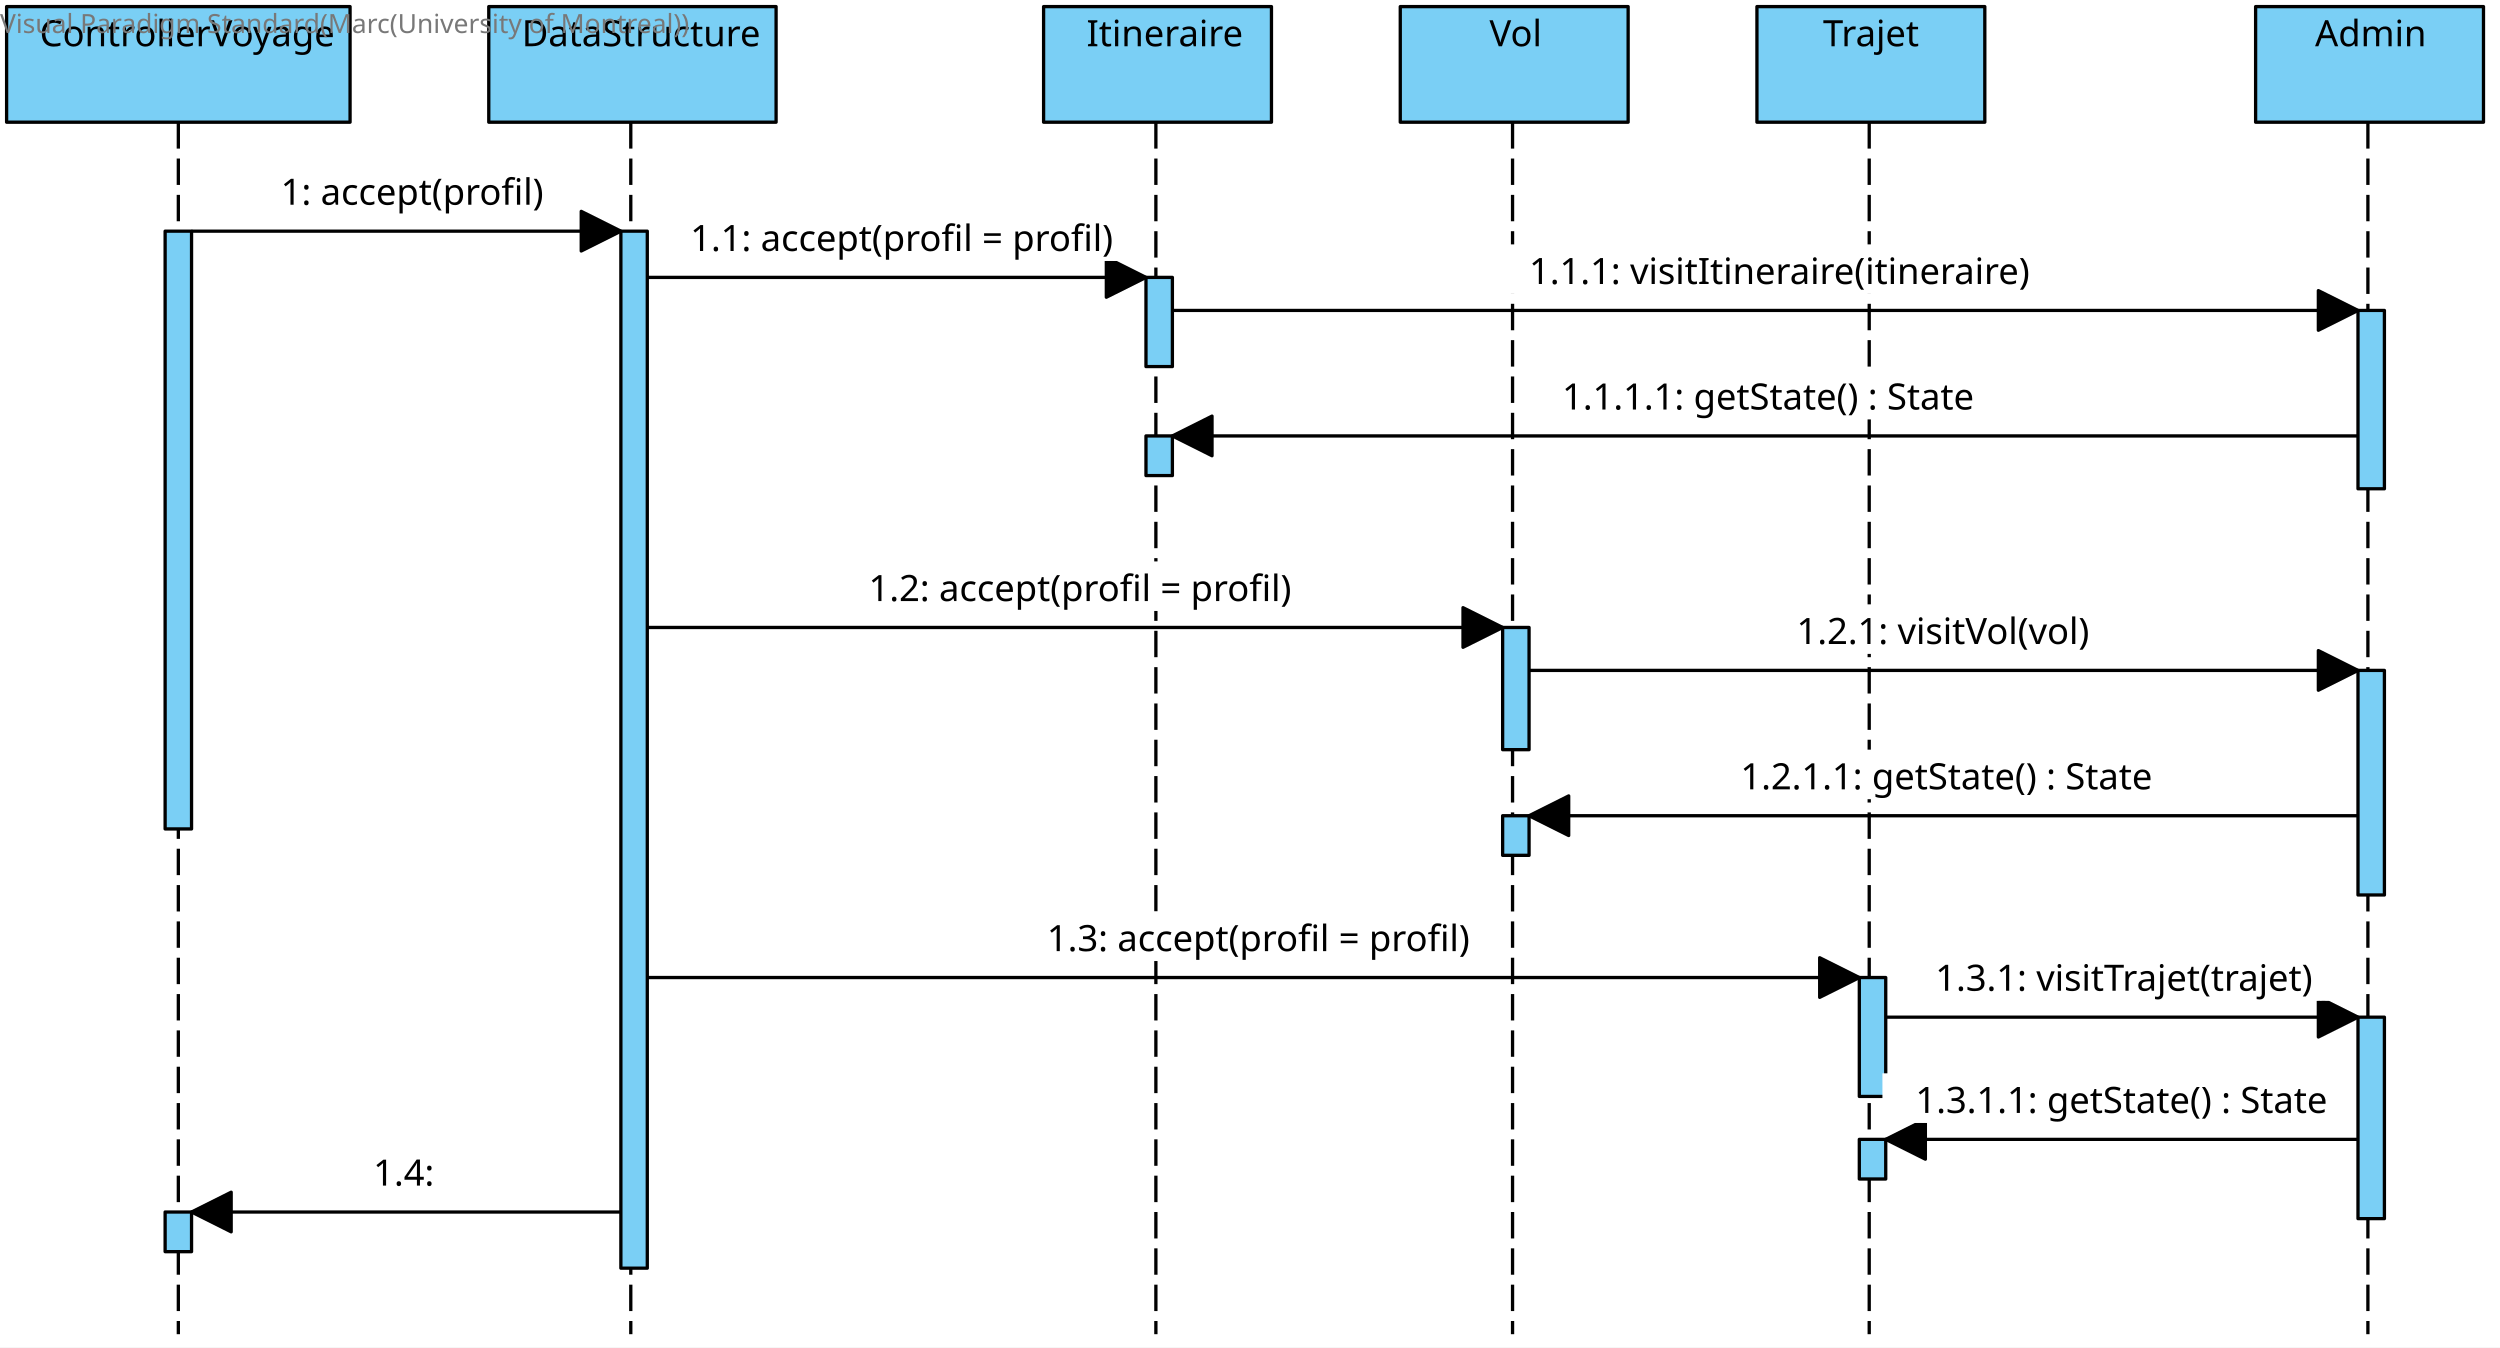
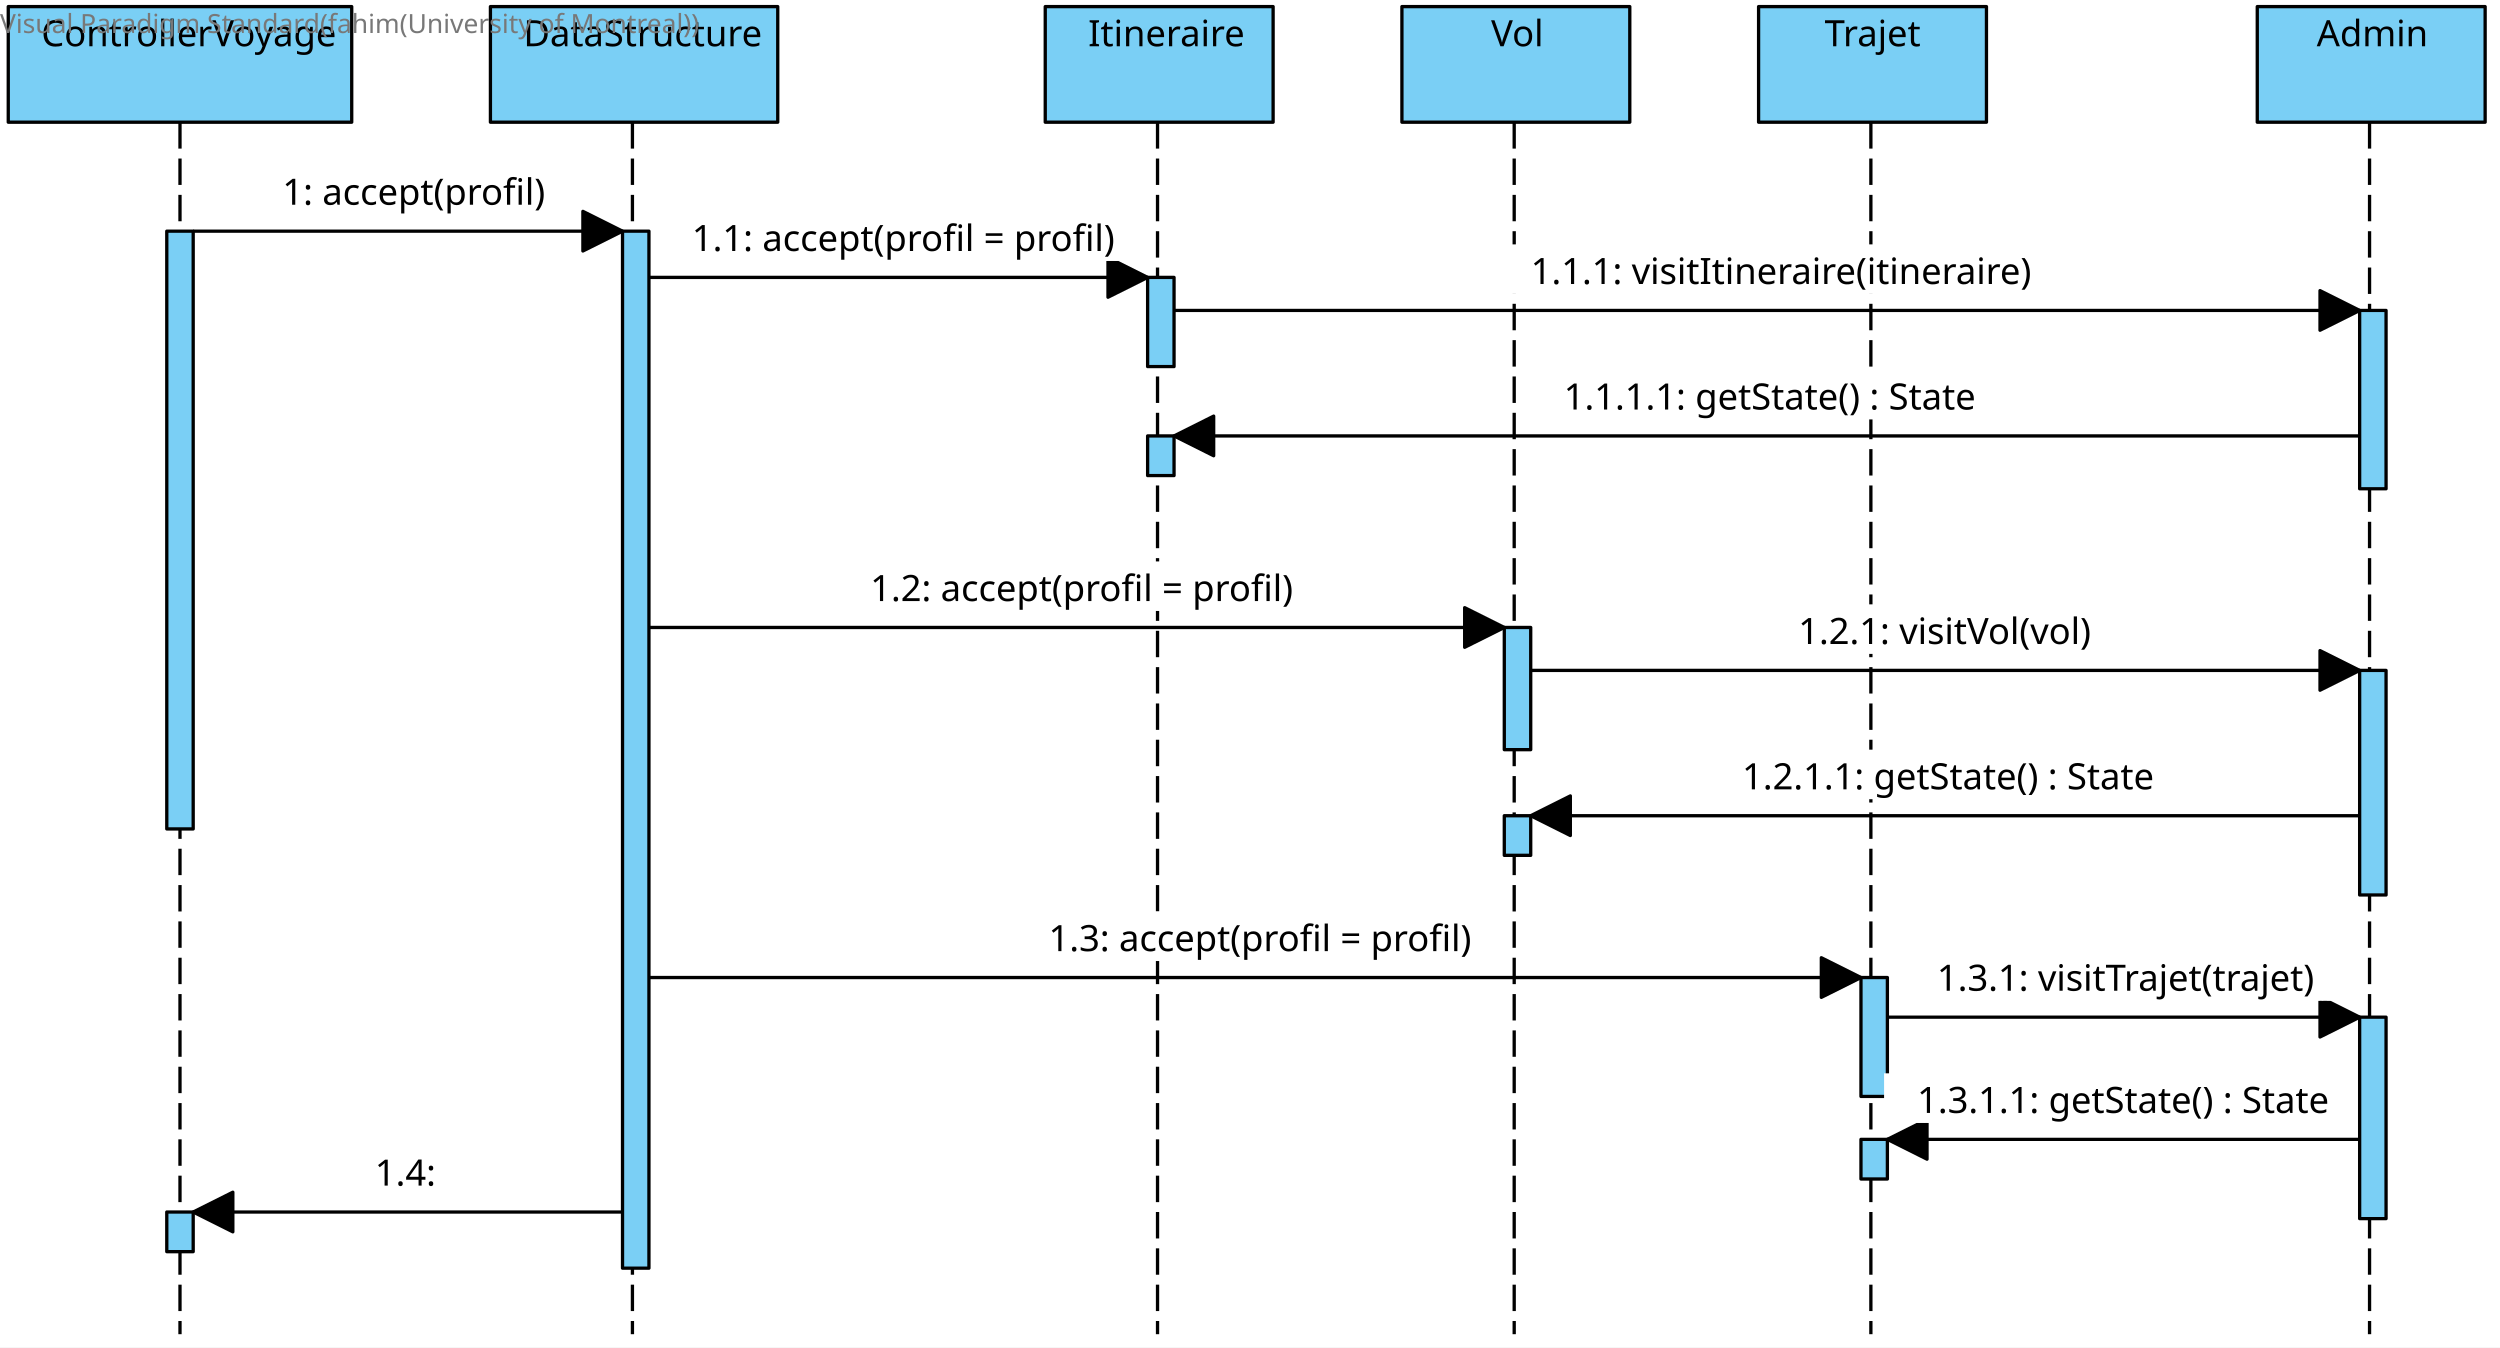
<svg xmlns="http://www.w3.org/2000/svg" fill-opacity="0" color-rendering="auto" color-interpolation="auto" text-rendering="auto" stroke="rgb(0,0,0)" stroke-linecap="square" width="757" stroke-miterlimit="10" shape-rendering="auto" stroke-opacity="0" fill="rgb(0,0,0)" stroke-dasharray="none" font-weight="normal" stroke-width="1" height="408" font-family="'Dialog'" font-style="normal" stroke-linejoin="miter" font-size="12px" stroke-dashoffset="0" image-rendering="auto">
  <defs id="genericDefs" />
  <g>
    <defs id="defs1">
      <clipPath clipPathUnits="userSpaceOnUse" id="clipPath1">
        <path d="M-7 -7 L116 -7 L116 413 L-7 413 L-7 -7 Z" />
      </clipPath>
      <clipPath clipPathUnits="userSpaceOnUse" id="clipPath2">
        <path d="M-7 -7 L99 -7 L99 413 L-7 413 L-7 -7 Z" />
      </clipPath>
      <clipPath clipPathUnits="userSpaceOnUse" id="clipPath3">
        <path d="M-7 -7 L81 -7 L81 413 L-7 413 L-7 -7 Z" />
      </clipPath>
      <clipPath clipPathUnits="userSpaceOnUse" id="clipPath4">
        <path d="M-7 -7 L19 -7 L19 192 L-7 192 L-7 -7 Z" />
      </clipPath>
      <clipPath clipPathUnits="userSpaceOnUse" id="clipPath5">
        <path d="M-7 -7 L19 -7 L19 325 L-7 325 L-7 -7 Z" />
      </clipPath>
      <clipPath clipPathUnits="userSpaceOnUse" id="clipPath6">
        <path d="M-7 -7 L19 -7 L19 38 L-7 38 L-7 -7 Z" />
      </clipPath>
      <clipPath clipPathUnits="userSpaceOnUse" id="clipPath7">
        <path d="M-7 -7 L19 -7 L19 65 L-7 65 L-7 -7 Z" />
      </clipPath>
      <clipPath clipPathUnits="userSpaceOnUse" id="clipPath8">
        <path d="M-7 -7 L19 -7 L19 48 L-7 48 L-7 -7 Z" />
      </clipPath>
      <clipPath clipPathUnits="userSpaceOnUse" id="clipPath9">
        <path d="M-7 -7 L19 -7 L19 23 L-7 23 L-7 -7 Z" />
      </clipPath>
      <clipPath clipPathUnits="userSpaceOnUse" id="clipPath10">
        <path d="M-7 -7 L19 -7 L19 79 L-7 79 L-7 -7 Z" />
      </clipPath>
      <clipPath clipPathUnits="userSpaceOnUse" id="clipPath11">
        <path d="M-7 -7 L19 -7 L19 47 L-7 47 L-7 -7 Z" />
      </clipPath>
      <clipPath clipPathUnits="userSpaceOnUse" id="clipPath12">
        <path d="M-7 -7 L19 -7 L19 72 L-7 72 L-7 -7 Z" />
      </clipPath>
      <clipPath clipPathUnits="userSpaceOnUse" id="clipPath13">
        <path d="M-105 -15 L210 -15 L210 30 L-105 30 L-105 -15 Z" />
      </clipPath>
      <clipPath clipPathUnits="userSpaceOnUse" id="clipPath14">
        <path d="M-88 -15 L176 -15 L176 30 L-88 30 L-88 -15 Z" />
      </clipPath>
      <clipPath clipPathUnits="userSpaceOnUse" id="clipPath15">
        <path d="M-70 -15 L140 -15 L140 30 L-70 30 L-70 -15 Z" />
      </clipPath>
      <clipPath clipPathUnits="userSpaceOnUse" id="clipPath16">
        <path d="M0 0 L234 0 L234 104 L0 104 L0 0 Z" />
      </clipPath>
      <clipPath clipPathUnits="userSpaceOnUse" id="clipPath17">
        <path d="M163 30 L163 45 L67 45 L67 30 ZM0 0 L0 104 L234 104 L234 59 L192 59 L192 44 L234 44 L234 0 Z" />
      </clipPath>
      <clipPath clipPathUnits="userSpaceOnUse" id="clipPath18">
        <path d="M0 0 L255 0 L255 104 L0 104 L0 0 Z" />
      </clipPath>
      <clipPath clipPathUnits="userSpaceOnUse" id="clipPath19">
        <path d="M196 30 L196 45 L54 45 L54 30 ZM0 0 L0 16 L25 16 L25 31 L0 31 L0 104 L255 104 L255 0 Z" />
      </clipPath>
      <clipPath clipPathUnits="userSpaceOnUse" id="clipPath20">
        <path d="M0 0 L463 0 L463 104 L0 104 L0 0 Z" />
      </clipPath>
      <clipPath clipPathUnits="userSpaceOnUse" id="clipPath21">
        <path d="M310 30 L310 45 L148 45 L148 30 ZM301 68 L301 83 L158 83 L158 68 ZM0 0 L0 20 L37 20 L37 35 L0 35 L0 104 L463 104 L463 0 Z" />
      </clipPath>
      <clipPath clipPathUnits="userSpaceOnUse" id="clipPath22">
        <path d="M301 30 L301 45 L158 45 L158 30 ZM0 0 L0 88 L91 88 L91 103 L0 103 L0 104 L229 104 L229 101 L336 101 L336 104 L463 104 L463 0 L310 0 L310 7 L148 7 L148 0 Z" />
      </clipPath>
      <clipPath clipPathUnits="userSpaceOnUse" id="clipPath23">
        <path d="M0 0 L363 0 L363 104 L0 104 L0 0 Z" />
      </clipPath>
      <clipPath clipPathUnits="userSpaceOnUse" id="clipPath24">
        <path d="M250 30 L250 45 L108 45 L108 30 ZM0 0 L0 104 L363 104 L363 0 Z" />
      </clipPath>
      <clipPath clipPathUnits="userSpaceOnUse" id="clipPath25">
        <path d="M0 0 L355 0 L355 104 L0 104 L0 0 Z" />
      </clipPath>
      <clipPath clipPathUnits="userSpaceOnUse" id="clipPath26">
        <path d="M228 30 L228 45 L121 45 L121 30 ZM247 74 L247 89 L104 89 L104 74 ZM0 0 L0 104 L355 104 L355 0 Z" />
      </clipPath>
      <clipPath clipPathUnits="userSpaceOnUse" id="clipPath27">
        <path d="M247 30 L247 45 L104 45 L104 30 ZM0 0 L0 79 L37 79 L37 94 L0 94 L0 104 L164 104 L164 91 L294 91 L294 104 L355 104 L355 0 L228 0 L228 1 L121 1 L121 0 Z" />
      </clipPath>
      <clipPath clipPathUnits="userSpaceOnUse" id="clipPath28">
        <path d="M0 0 L471 0 L471 104 L0 104 L0 0 Z" />
      </clipPath>
      <clipPath clipPathUnits="userSpaceOnUse" id="clipPath29">
        <path d="M304 30 L304 45 L162 45 L162 30 ZM0 0 L0 104 L471 104 L471 94 L424 94 L424 79 L471 79 L471 57 L431 57 L431 42 L471 42 L471 0 Z" />
      </clipPath>
      <clipPath clipPathUnits="userSpaceOnUse" id="clipPath30">
        <path d="M0 0 L247 0 L247 104 L0 104 L0 0 Z" />
      </clipPath>
      <clipPath clipPathUnits="userSpaceOnUse" id="clipPath31">
        <path d="M186 30 L186 45 L56 45 L56 30 ZM192 67 L192 82 L49 82 L49 67 ZM0 0 L0 104 L247 104 L247 0 Z" />
      </clipPath>
      <clipPath clipPathUnits="userSpaceOnUse" id="clipPath32">
        <path d="M192 30 L192 45 L49 45 L49 30 ZM0 0 L0 104 L247 104 L247 0 L186 0 L186 8 L56 8 L56 0 Z" />
      </clipPath>
      <clipPath clipPathUnits="userSpaceOnUse" id="clipPath33">
        <path d="M136 30 L136 45 L94 45 L94 30 ZM0 0 L0 104 L234 104 L234 0 Z" />
      </clipPath>
      <clipPath clipPathUnits="userSpaceOnUse" id="clipPath34">
        <path d="M-42 -15 L84 -15 L84 30 L-42 30 L-42 -15 Z" />
      </clipPath>
      <clipPath clipPathUnits="userSpaceOnUse" id="clipPath35">
        <path d="M-143 -15 L286 -15 L286 30 L-143 30 L-143 -15 Z" />
      </clipPath>
      <clipPath clipPathUnits="userSpaceOnUse" id="clipPath36">
        <path d="M-130 -15 L260 -15 L260 30 L-130 30 L-130 -15 Z" />
      </clipPath>
      <clipPath clipPathUnits="userSpaceOnUse" id="clipPath37">
        <path d="M-142 -15 L284 -15 L284 30 L-142 30 L-142 -15 Z" />
      </clipPath>
      <clipPath clipPathUnits="userSpaceOnUse" id="clipPath38">
        <path d="M-107 -15 L214 -15 L214 30 L-107 30 L-107 -15 Z" />
      </clipPath>
      <clipPath clipPathUnits="userSpaceOnUse" id="clipPath39">
        <path d="M-162 -15 L324 -15 L324 30 L-162 30 L-162 -15 Z" />
      </clipPath>
      <clipPath clipPathUnits="userSpaceOnUse" id="clipPath40">
        <path d="M-96 -15 L192 -15 L192 30 L-96 30 L-96 -15 Z" />
      </clipPath>
    </defs>
    <g fill="white" text-rendering="geometricPrecision" fill-opacity="1" stroke-opacity="1" stroke="white">
      <rect x="0" width="757" height="408" y="0" stroke="none" />
    </g>
-     <g font-size="11px" transform="translate(2,2)" fill-opacity="1" fill="rgb(122,207,245)" text-rendering="geometricPrecision" image-rendering="optimizeQuality" font-family="sans-serif" stroke="rgb(122,207,245)" stroke-opacity="1">
+     <g font-size="11px" transform="translate(2.5,2)" fill-opacity="1" fill="rgb(122,207,245)" text-rendering="geometricPrecision" image-rendering="optimizeQuality" font-family="sans-serif" stroke="rgb(122,207,245)" stroke-opacity="1">
      <rect x="0" width="104" height="35" y="0" clip-path="url(#clipPath1)" stroke="none" />
    </g>
-     <g stroke-linecap="butt" font-size="11px" transform="translate(2,2)" fill-opacity="1" fill="black" text-rendering="geometricPrecision" image-rendering="optimizeQuality" font-family="sans-serif" stroke-linejoin="round" stroke="black" stroke-opacity="1" stroke-miterlimit="0">
+     <g stroke-linecap="butt" font-size="11px" transform="translate(2.5,2)" fill-opacity="1" fill="black" text-rendering="geometricPrecision" image-rendering="optimizeQuality" font-family="sans-serif" stroke-linejoin="round" stroke="black" stroke-opacity="1" stroke-miterlimit="0">
      <rect fill="none" x="0" width="104" height="35" y="0" clip-path="url(#clipPath1)" />
      <line clip-path="url(#clipPath1)" fill="none" x1="52" x2="52" y1="35" y2="402" stroke-linejoin="bevel" stroke-dasharray="8,3" />
    </g>
-     <g font-size="11px" transform="translate(148,2)" fill-opacity="1" fill="rgb(122,207,245)" text-rendering="geometricPrecision" image-rendering="optimizeQuality" font-family="sans-serif" stroke="rgb(122,207,245)" stroke-opacity="1">
+     <g font-size="11px" transform="translate(148.5,2)" fill-opacity="1" fill="rgb(122,207,245)" text-rendering="geometricPrecision" image-rendering="optimizeQuality" font-family="sans-serif" stroke="rgb(122,207,245)" stroke-opacity="1">
      <rect x="0" width="87" height="35" y="0" clip-path="url(#clipPath2)" stroke="none" />
    </g>
-     <g stroke-linecap="butt" font-size="11px" transform="translate(148,2)" fill-opacity="1" fill="black" text-rendering="geometricPrecision" image-rendering="optimizeQuality" font-family="sans-serif" stroke-linejoin="round" stroke="black" stroke-opacity="1" stroke-miterlimit="0">
+     <g stroke-linecap="butt" font-size="11px" transform="translate(148.5,2)" fill-opacity="1" fill="black" text-rendering="geometricPrecision" image-rendering="optimizeQuality" font-family="sans-serif" stroke-linejoin="round" stroke="black" stroke-opacity="1" stroke-miterlimit="0">
      <rect fill="none" x="0" width="87" height="35" y="0" clip-path="url(#clipPath2)" />
      <line clip-path="url(#clipPath2)" fill="none" x1="43" x2="43" y1="35" y2="402" stroke-linejoin="bevel" stroke-dasharray="8,3" />
    </g>
-     <g font-size="11px" transform="translate(424,2)" fill-opacity="1" fill="rgb(122,207,245)" text-rendering="geometricPrecision" image-rendering="optimizeQuality" font-family="sans-serif" stroke="rgb(122,207,245)" stroke-opacity="1">
+     <g font-size="11px" transform="translate(424.5,2)" fill-opacity="1" fill="rgb(122,207,245)" text-rendering="geometricPrecision" image-rendering="optimizeQuality" font-family="sans-serif" stroke="rgb(122,207,245)" stroke-opacity="1">
      <rect x="0" width="69" height="35" y="0" clip-path="url(#clipPath3)" stroke="none" />
    </g>
-     <g stroke-linecap="butt" font-size="11px" transform="translate(424,2)" fill-opacity="1" fill="black" text-rendering="geometricPrecision" image-rendering="optimizeQuality" font-family="sans-serif" stroke-linejoin="round" stroke="black" stroke-opacity="1" stroke-miterlimit="0">
+     <g stroke-linecap="butt" font-size="11px" transform="translate(424.5,2)" fill-opacity="1" fill="black" text-rendering="geometricPrecision" image-rendering="optimizeQuality" font-family="sans-serif" stroke-linejoin="round" stroke="black" stroke-opacity="1" stroke-miterlimit="0">
      <rect fill="none" x="0" width="69" height="35" y="0" clip-path="url(#clipPath3)" />
      <line clip-path="url(#clipPath3)" fill="none" x1="34" x2="34" y1="35" y2="402" stroke-linejoin="bevel" stroke-dasharray="8,3" />
    </g>
-     <g font-size="11px" transform="translate(316,2)" fill-opacity="1" fill="rgb(122,207,245)" text-rendering="geometricPrecision" image-rendering="optimizeQuality" font-family="sans-serif" stroke="rgb(122,207,245)" stroke-opacity="1">
+     <g font-size="11px" transform="translate(316.5,2)" fill-opacity="1" fill="rgb(122,207,245)" text-rendering="geometricPrecision" image-rendering="optimizeQuality" font-family="sans-serif" stroke="rgb(122,207,245)" stroke-opacity="1">
      <rect x="0" width="69" height="35" y="0" clip-path="url(#clipPath3)" stroke="none" />
    </g>
-     <g stroke-linecap="butt" font-size="11px" transform="translate(316,2)" fill-opacity="1" fill="black" text-rendering="geometricPrecision" image-rendering="optimizeQuality" font-family="sans-serif" stroke-linejoin="round" stroke="black" stroke-opacity="1" stroke-miterlimit="0">
+     <g stroke-linecap="butt" font-size="11px" transform="translate(316.5,2)" fill-opacity="1" fill="black" text-rendering="geometricPrecision" image-rendering="optimizeQuality" font-family="sans-serif" stroke-linejoin="round" stroke="black" stroke-opacity="1" stroke-miterlimit="0">
      <rect fill="none" x="0" width="69" height="35" y="0" clip-path="url(#clipPath3)" />
      <line clip-path="url(#clipPath3)" fill="none" x1="34" x2="34" y1="35" y2="402" stroke-linejoin="bevel" stroke-dasharray="8,3" />
    </g>
-     <g font-size="11px" transform="translate(532,2)" fill-opacity="1" fill="rgb(122,207,245)" text-rendering="geometricPrecision" image-rendering="optimizeQuality" font-family="sans-serif" stroke="rgb(122,207,245)" stroke-opacity="1">
+     <g font-size="11px" transform="translate(532.5,2)" fill-opacity="1" fill="rgb(122,207,245)" text-rendering="geometricPrecision" image-rendering="optimizeQuality" font-family="sans-serif" stroke="rgb(122,207,245)" stroke-opacity="1">
      <rect x="0" width="69" height="35" y="0" clip-path="url(#clipPath3)" stroke="none" />
    </g>
-     <g stroke-linecap="butt" font-size="11px" transform="translate(532,2)" fill-opacity="1" fill="black" text-rendering="geometricPrecision" image-rendering="optimizeQuality" font-family="sans-serif" stroke-linejoin="round" stroke="black" stroke-opacity="1" stroke-miterlimit="0">
+     <g stroke-linecap="butt" font-size="11px" transform="translate(532.5,2)" fill-opacity="1" fill="black" text-rendering="geometricPrecision" image-rendering="optimizeQuality" font-family="sans-serif" stroke-linejoin="round" stroke="black" stroke-opacity="1" stroke-miterlimit="0">
      <rect fill="none" x="0" width="69" height="35" y="0" clip-path="url(#clipPath3)" />
      <line clip-path="url(#clipPath3)" fill="none" x1="34" x2="34" y1="35" y2="402" stroke-linejoin="bevel" stroke-dasharray="8,3" />
    </g>
-     <g font-size="11px" transform="translate(683,2)" fill-opacity="1" fill="rgb(122,207,245)" text-rendering="geometricPrecision" image-rendering="optimizeQuality" font-family="sans-serif" stroke="rgb(122,207,245)" stroke-opacity="1">
+     <g font-size="11px" transform="translate(683.5,2)" fill-opacity="1" fill="rgb(122,207,245)" text-rendering="geometricPrecision" image-rendering="optimizeQuality" font-family="sans-serif" stroke="rgb(122,207,245)" stroke-opacity="1">
      <rect x="0" width="69" height="35" y="0" clip-path="url(#clipPath3)" stroke="none" />
    </g>
-     <g stroke-linecap="butt" font-size="11px" transform="translate(683,2)" fill-opacity="1" fill="black" text-rendering="geometricPrecision" image-rendering="optimizeQuality" font-family="sans-serif" stroke-linejoin="round" stroke="black" stroke-opacity="1" stroke-miterlimit="0">
+     <g stroke-linecap="butt" font-size="11px" transform="translate(683.5,2)" fill-opacity="1" fill="black" text-rendering="geometricPrecision" image-rendering="optimizeQuality" font-family="sans-serif" stroke-linejoin="round" stroke="black" stroke-opacity="1" stroke-miterlimit="0">
      <rect fill="none" x="0" width="69" height="35" y="0" clip-path="url(#clipPath3)" />
      <line clip-path="url(#clipPath3)" fill="none" x1="34" x2="34" y1="35" y2="402" stroke-linejoin="bevel" stroke-dasharray="8,3" />
    </g>
-     <g font-size="11px" transform="translate(50,70)" fill-opacity="1" fill="rgb(122,207,245)" text-rendering="geometricPrecision" image-rendering="optimizeQuality" font-family="sans-serif" stroke="rgb(122,207,245)" stroke-opacity="1">
+     <g font-size="11px" transform="translate(50.5,70)" fill-opacity="1" fill="rgb(122,207,245)" text-rendering="geometricPrecision" image-rendering="optimizeQuality" font-family="sans-serif" stroke="rgb(122,207,245)" stroke-opacity="1">
      <rect x="0" width="8" height="181" y="0" clip-path="url(#clipPath4)" stroke="none" />
    </g>
-     <g stroke-linecap="butt" font-size="11px" transform="translate(50,70)" fill-opacity="1" fill="black" text-rendering="geometricPrecision" image-rendering="optimizeQuality" font-family="sans-serif" stroke-linejoin="round" stroke="black" stroke-opacity="1" stroke-miterlimit="0">
+     <g stroke-linecap="butt" font-size="11px" transform="translate(50.5,70)" fill-opacity="1" fill="black" text-rendering="geometricPrecision" image-rendering="optimizeQuality" font-family="sans-serif" stroke-linejoin="round" stroke="black" stroke-opacity="1" stroke-miterlimit="0">
      <rect fill="none" x="0" width="8" height="181" y="0" clip-path="url(#clipPath4)" />
    </g>
-     <g font-size="11px" transform="translate(188,70)" fill-opacity="1" fill="rgb(122,207,245)" text-rendering="geometricPrecision" image-rendering="optimizeQuality" font-family="sans-serif" stroke="rgb(122,207,245)" stroke-opacity="1">
+     <g font-size="11px" transform="translate(188.5,70)" fill-opacity="1" fill="rgb(122,207,245)" text-rendering="geometricPrecision" image-rendering="optimizeQuality" font-family="sans-serif" stroke="rgb(122,207,245)" stroke-opacity="1">
      <rect x="0" width="8" height="314" y="0" clip-path="url(#clipPath5)" stroke="none" />
    </g>
-     <g stroke-linecap="butt" font-size="11px" transform="translate(188,70)" fill-opacity="1" fill="black" text-rendering="geometricPrecision" image-rendering="optimizeQuality" font-family="sans-serif" stroke-linejoin="round" stroke="black" stroke-opacity="1" stroke-miterlimit="0">
+     <g stroke-linecap="butt" font-size="11px" transform="translate(188.5,70)" fill-opacity="1" fill="black" text-rendering="geometricPrecision" image-rendering="optimizeQuality" font-family="sans-serif" stroke-linejoin="round" stroke="black" stroke-opacity="1" stroke-miterlimit="0">
      <rect fill="none" x="0" width="8" height="314" y="0" clip-path="url(#clipPath5)" />
    </g>
-     <g font-size="11px" transform="translate(347,84)" fill-opacity="1" fill="rgb(122,207,245)" text-rendering="geometricPrecision" image-rendering="optimizeQuality" font-family="sans-serif" stroke="rgb(122,207,245)" stroke-opacity="1">
+     <g font-size="11px" transform="translate(347.5,84)" fill-opacity="1" fill="rgb(122,207,245)" text-rendering="geometricPrecision" image-rendering="optimizeQuality" font-family="sans-serif" stroke="rgb(122,207,245)" stroke-opacity="1">
      <rect x="0" width="8" height="27" y="0" clip-path="url(#clipPath6)" stroke="none" />
    </g>
-     <g stroke-linecap="butt" font-size="11px" transform="translate(347,84)" fill-opacity="1" fill="black" text-rendering="geometricPrecision" image-rendering="optimizeQuality" font-family="sans-serif" stroke-linejoin="round" stroke="black" stroke-opacity="1" stroke-miterlimit="0">
+     <g stroke-linecap="butt" font-size="11px" transform="translate(347.5,84)" fill-opacity="1" fill="black" text-rendering="geometricPrecision" image-rendering="optimizeQuality" font-family="sans-serif" stroke-linejoin="round" stroke="black" stroke-opacity="1" stroke-miterlimit="0">
      <rect fill="none" x="0" width="8" height="27" y="0" clip-path="url(#clipPath6)" />
    </g>
-     <g font-size="11px" transform="translate(714,94)" fill-opacity="1" fill="rgb(122,207,245)" text-rendering="geometricPrecision" image-rendering="optimizeQuality" font-family="sans-serif" stroke="rgb(122,207,245)" stroke-opacity="1">
+     <g font-size="11px" transform="translate(714.5,94)" fill-opacity="1" fill="rgb(122,207,245)" text-rendering="geometricPrecision" image-rendering="optimizeQuality" font-family="sans-serif" stroke="rgb(122,207,245)" stroke-opacity="1">
      <rect x="0" width="8" height="54" y="0" clip-path="url(#clipPath7)" stroke="none" />
    </g>
-     <g stroke-linecap="butt" font-size="11px" transform="translate(714,94)" fill-opacity="1" fill="black" text-rendering="geometricPrecision" image-rendering="optimizeQuality" font-family="sans-serif" stroke-linejoin="round" stroke="black" stroke-opacity="1" stroke-miterlimit="0">
+     <g stroke-linecap="butt" font-size="11px" transform="translate(714.5,94)" fill-opacity="1" fill="black" text-rendering="geometricPrecision" image-rendering="optimizeQuality" font-family="sans-serif" stroke-linejoin="round" stroke="black" stroke-opacity="1" stroke-miterlimit="0">
      <rect fill="none" x="0" width="8" height="54" y="0" clip-path="url(#clipPath7)" />
    </g>
-     <g font-size="11px" transform="translate(455,190)" fill-opacity="1" fill="rgb(122,207,245)" text-rendering="geometricPrecision" image-rendering="optimizeQuality" font-family="sans-serif" stroke="rgb(122,207,245)" stroke-opacity="1">
+     <g font-size="11px" transform="translate(455.5,190)" fill-opacity="1" fill="rgb(122,207,245)" text-rendering="geometricPrecision" image-rendering="optimizeQuality" font-family="sans-serif" stroke="rgb(122,207,245)" stroke-opacity="1">
      <rect x="0" width="8" height="37" y="0" clip-path="url(#clipPath8)" stroke="none" />
    </g>
-     <g stroke-linecap="butt" font-size="11px" transform="translate(455,190)" fill-opacity="1" fill="black" text-rendering="geometricPrecision" image-rendering="optimizeQuality" font-family="sans-serif" stroke-linejoin="round" stroke="black" stroke-opacity="1" stroke-miterlimit="0">
+     <g stroke-linecap="butt" font-size="11px" transform="translate(455.5,190)" fill-opacity="1" fill="black" text-rendering="geometricPrecision" image-rendering="optimizeQuality" font-family="sans-serif" stroke-linejoin="round" stroke="black" stroke-opacity="1" stroke-miterlimit="0">
      <rect fill="none" x="0" width="8" height="37" y="0" clip-path="url(#clipPath8)" />
    </g>
-     <g font-size="11px" transform="translate(347,132)" fill-opacity="1" fill="rgb(122,207,245)" text-rendering="geometricPrecision" image-rendering="optimizeQuality" font-family="sans-serif" stroke="rgb(122,207,245)" stroke-opacity="1">
+     <g font-size="11px" transform="translate(347.5,132)" fill-opacity="1" fill="rgb(122,207,245)" text-rendering="geometricPrecision" image-rendering="optimizeQuality" font-family="sans-serif" stroke="rgb(122,207,245)" stroke-opacity="1">
      <rect x="0" width="8" height="12" y="0" clip-path="url(#clipPath9)" stroke="none" />
    </g>
-     <g stroke-linecap="butt" font-size="11px" transform="translate(347,132)" fill-opacity="1" fill="black" text-rendering="geometricPrecision" image-rendering="optimizeQuality" font-family="sans-serif" stroke-linejoin="round" stroke="black" stroke-opacity="1" stroke-miterlimit="0">
+     <g stroke-linecap="butt" font-size="11px" transform="translate(347.5,132)" fill-opacity="1" fill="black" text-rendering="geometricPrecision" image-rendering="optimizeQuality" font-family="sans-serif" stroke-linejoin="round" stroke="black" stroke-opacity="1" stroke-miterlimit="0">
      <rect fill="none" x="0" width="8" height="12" y="0" clip-path="url(#clipPath9)" />
    </g>
-     <g font-size="11px" transform="translate(714,203)" fill-opacity="1" fill="rgb(122,207,245)" text-rendering="geometricPrecision" image-rendering="optimizeQuality" font-family="sans-serif" stroke="rgb(122,207,245)" stroke-opacity="1">
+     <g font-size="11px" transform="translate(714.5,203)" fill-opacity="1" fill="rgb(122,207,245)" text-rendering="geometricPrecision" image-rendering="optimizeQuality" font-family="sans-serif" stroke="rgb(122,207,245)" stroke-opacity="1">
      <rect x="0" width="8" height="68" y="0" clip-path="url(#clipPath10)" stroke="none" />
    </g>
-     <g stroke-linecap="butt" font-size="11px" transform="translate(714,203)" fill-opacity="1" fill="black" text-rendering="geometricPrecision" image-rendering="optimizeQuality" font-family="sans-serif" stroke-linejoin="round" stroke="black" stroke-opacity="1" stroke-miterlimit="0">
+     <g stroke-linecap="butt" font-size="11px" transform="translate(714.5,203)" fill-opacity="1" fill="black" text-rendering="geometricPrecision" image-rendering="optimizeQuality" font-family="sans-serif" stroke-linejoin="round" stroke="black" stroke-opacity="1" stroke-miterlimit="0">
      <rect fill="none" x="0" width="8" height="68" y="0" clip-path="url(#clipPath10)" />
    </g>
-     <g font-size="11px" transform="translate(455,247)" fill-opacity="1" fill="rgb(122,207,245)" text-rendering="geometricPrecision" image-rendering="optimizeQuality" font-family="sans-serif" stroke="rgb(122,207,245)" stroke-opacity="1">
+     <g font-size="11px" transform="translate(455.5,247)" fill-opacity="1" fill="rgb(122,207,245)" text-rendering="geometricPrecision" image-rendering="optimizeQuality" font-family="sans-serif" stroke="rgb(122,207,245)" stroke-opacity="1">
      <rect x="0" width="8" height="12" y="0" clip-path="url(#clipPath9)" stroke="none" />
    </g>
-     <g stroke-linecap="butt" font-size="11px" transform="translate(455,247)" fill-opacity="1" fill="black" text-rendering="geometricPrecision" image-rendering="optimizeQuality" font-family="sans-serif" stroke-linejoin="round" stroke="black" stroke-opacity="1" stroke-miterlimit="0">
+     <g stroke-linecap="butt" font-size="11px" transform="translate(455.5,247)" fill-opacity="1" fill="black" text-rendering="geometricPrecision" image-rendering="optimizeQuality" font-family="sans-serif" stroke-linejoin="round" stroke="black" stroke-opacity="1" stroke-miterlimit="0">
      <rect fill="none" x="0" width="8" height="12" y="0" clip-path="url(#clipPath9)" />
    </g>
-     <g font-size="11px" transform="translate(563,296)" fill-opacity="1" fill="rgb(122,207,245)" text-rendering="geometricPrecision" image-rendering="optimizeQuality" font-family="sans-serif" stroke="rgb(122,207,245)" stroke-opacity="1">
+     <g font-size="11px" transform="translate(563.5,296)" fill-opacity="1" fill="rgb(122,207,245)" text-rendering="geometricPrecision" image-rendering="optimizeQuality" font-family="sans-serif" stroke="rgb(122,207,245)" stroke-opacity="1">
      <rect x="0" width="8" height="36" y="0" clip-path="url(#clipPath11)" stroke="none" />
    </g>
-     <g stroke-linecap="butt" font-size="11px" transform="translate(563,296)" fill-opacity="1" fill="black" text-rendering="geometricPrecision" image-rendering="optimizeQuality" font-family="sans-serif" stroke-linejoin="round" stroke="black" stroke-opacity="1" stroke-miterlimit="0">
+     <g stroke-linecap="butt" font-size="11px" transform="translate(563.5,296)" fill-opacity="1" fill="black" text-rendering="geometricPrecision" image-rendering="optimizeQuality" font-family="sans-serif" stroke-linejoin="round" stroke="black" stroke-opacity="1" stroke-miterlimit="0">
      <rect fill="none" x="0" width="8" height="36" y="0" clip-path="url(#clipPath11)" />
    </g>
-     <g font-size="11px" transform="translate(714,308)" fill-opacity="1" fill="rgb(122,207,245)" text-rendering="geometricPrecision" image-rendering="optimizeQuality" font-family="sans-serif" stroke="rgb(122,207,245)" stroke-opacity="1">
+     <g font-size="11px" transform="translate(714.5,308)" fill-opacity="1" fill="rgb(122,207,245)" text-rendering="geometricPrecision" image-rendering="optimizeQuality" font-family="sans-serif" stroke="rgb(122,207,245)" stroke-opacity="1">
      <rect x="0" width="8" height="61" y="0" clip-path="url(#clipPath12)" stroke="none" />
    </g>
-     <g stroke-linecap="butt" font-size="11px" transform="translate(714,308)" fill-opacity="1" fill="black" text-rendering="geometricPrecision" image-rendering="optimizeQuality" font-family="sans-serif" stroke-linejoin="round" stroke="black" stroke-opacity="1" stroke-miterlimit="0">
+     <g stroke-linecap="butt" font-size="11px" transform="translate(714.5,308)" fill-opacity="1" fill="black" text-rendering="geometricPrecision" image-rendering="optimizeQuality" font-family="sans-serif" stroke-linejoin="round" stroke="black" stroke-opacity="1" stroke-miterlimit="0">
      <rect fill="none" x="0" width="8" height="61" y="0" clip-path="url(#clipPath12)" />
    </g>
-     <g font-size="11px" transform="translate(563,345)" fill-opacity="1" fill="rgb(122,207,245)" text-rendering="geometricPrecision" image-rendering="optimizeQuality" font-family="sans-serif" stroke="rgb(122,207,245)" stroke-opacity="1">
+     <g font-size="11px" transform="translate(563.5,345)" fill-opacity="1" fill="rgb(122,207,245)" text-rendering="geometricPrecision" image-rendering="optimizeQuality" font-family="sans-serif" stroke="rgb(122,207,245)" stroke-opacity="1">
      <rect x="0" width="8" height="12" y="0" clip-path="url(#clipPath9)" stroke="none" />
    </g>
-     <g stroke-linecap="butt" font-size="11px" transform="translate(563,345)" fill-opacity="1" fill="black" text-rendering="geometricPrecision" image-rendering="optimizeQuality" font-family="sans-serif" stroke-linejoin="round" stroke="black" stroke-opacity="1" stroke-miterlimit="0">
+     <g stroke-linecap="butt" font-size="11px" transform="translate(563.5,345)" fill-opacity="1" fill="black" text-rendering="geometricPrecision" image-rendering="optimizeQuality" font-family="sans-serif" stroke-linejoin="round" stroke="black" stroke-opacity="1" stroke-miterlimit="0">
      <rect fill="none" x="0" width="8" height="12" y="0" clip-path="url(#clipPath9)" />
    </g>
-     <g font-size="11px" transform="translate(50,367)" fill-opacity="1" fill="rgb(122,207,245)" text-rendering="geometricPrecision" image-rendering="optimizeQuality" font-family="sans-serif" stroke="rgb(122,207,245)" stroke-opacity="1">
+     <g font-size="11px" transform="translate(50.5,367)" fill-opacity="1" fill="rgb(122,207,245)" text-rendering="geometricPrecision" image-rendering="optimizeQuality" font-family="sans-serif" stroke="rgb(122,207,245)" stroke-opacity="1">
      <rect x="0" width="8" height="12" y="0" clip-path="url(#clipPath9)" stroke="none" />
    </g>
-     <g stroke-linecap="butt" font-size="11px" transform="translate(50,367)" fill-opacity="1" fill="black" text-rendering="geometricPrecision" image-rendering="optimizeQuality" font-family="sans-serif" stroke-linejoin="round" stroke="black" stroke-opacity="1" stroke-miterlimit="0">
+     <g stroke-linecap="butt" font-size="11px" transform="translate(50.5,367)" fill-opacity="1" fill="black" text-rendering="geometricPrecision" image-rendering="optimizeQuality" font-family="sans-serif" stroke-linejoin="round" stroke="black" stroke-opacity="1" stroke-miterlimit="0">
      <rect fill="none" x="0" width="8" height="12" y="0" clip-path="url(#clipPath9)" />
    </g>
-     <g font-size="11px" transform="translate(2,2)" fill-opacity="1" fill="black" text-rendering="geometricPrecision" image-rendering="optimizeQuality" font-family="sans-serif" stroke="black" stroke-opacity="1">
+     <g font-size="11px" transform="translate(2.5,2)" fill-opacity="1" fill="black" text-rendering="geometricPrecision" image-rendering="optimizeQuality" font-family="sans-serif" stroke="black" stroke-opacity="1">
      <text x="10" xml:space="preserve" y="12" clip-path="url(#clipPath13)" stroke="none">ControllerVoyage</text>
    </g>
-     <g font-size="11px" transform="translate(148,2)" fill-opacity="1" fill="black" text-rendering="geometricPrecision" image-rendering="optimizeQuality" font-family="sans-serif" stroke="black" stroke-opacity="1">
+     <g font-size="11px" transform="translate(148.5,2)" fill-opacity="1" fill="black" text-rendering="geometricPrecision" image-rendering="optimizeQuality" font-family="sans-serif" stroke="black" stroke-opacity="1">
      <text x="10" xml:space="preserve" y="12" clip-path="url(#clipPath14)" stroke="none">DataStructure</text>
    </g>
-     <g font-size="11px" transform="translate(424,2)" fill-opacity="1" fill="black" text-rendering="geometricPrecision" image-rendering="optimizeQuality" font-family="sans-serif" stroke="black" stroke-opacity="1">
+     <g font-size="11px" transform="translate(424.5,2)" fill-opacity="1" fill="black" text-rendering="geometricPrecision" image-rendering="optimizeQuality" font-family="sans-serif" stroke="black" stroke-opacity="1">
      <text x="27" xml:space="preserve" y="12" clip-path="url(#clipPath15)" stroke="none">Vol</text>
    </g>
-     <g font-size="11px" transform="translate(316,2)" fill-opacity="1" fill="black" text-rendering="geometricPrecision" image-rendering="optimizeQuality" font-family="sans-serif" stroke="black" stroke-opacity="1">
+     <g font-size="11px" transform="translate(316.5,2)" fill-opacity="1" fill="black" text-rendering="geometricPrecision" image-rendering="optimizeQuality" font-family="sans-serif" stroke="black" stroke-opacity="1">
      <text x="13" xml:space="preserve" y="12" clip-path="url(#clipPath15)" stroke="none">Itineraire</text>
    </g>
-     <g font-size="11px" transform="translate(532,2)" fill-opacity="1" fill="black" text-rendering="geometricPrecision" image-rendering="optimizeQuality" font-family="sans-serif" stroke="black" stroke-opacity="1">
+     <g font-size="11px" transform="translate(532.5,2)" fill-opacity="1" fill="black" text-rendering="geometricPrecision" image-rendering="optimizeQuality" font-family="sans-serif" stroke="black" stroke-opacity="1">
      <text x="20" xml:space="preserve" y="12" clip-path="url(#clipPath15)" stroke="none">Trajet</text>
    </g>
-     <g font-size="11px" transform="translate(683,2)" fill-opacity="1" fill="black" text-rendering="geometricPrecision" image-rendering="optimizeQuality" font-family="sans-serif" stroke="black" stroke-opacity="1">
+     <g font-size="11px" transform="translate(683.5,2)" fill-opacity="1" fill="black" text-rendering="geometricPrecision" image-rendering="optimizeQuality" font-family="sans-serif" stroke="black" stroke-opacity="1">
      <text x="18" xml:space="preserve" y="12" clip-path="url(#clipPath15)" stroke="none">Admin</text>
    </g>
-     <g stroke-linecap="butt" font-size="11px" transform="translate(8,20)" fill-opacity="1" fill="black" text-rendering="geometricPrecision" image-rendering="optimizeQuality" font-family="sans-serif" stroke-linejoin="round" stroke="black" stroke-opacity="1">
+     <g stroke-linecap="butt" font-size="11px" transform="translate(8.5,20)" fill-opacity="1" fill="black" text-rendering="geometricPrecision" image-rendering="optimizeQuality" font-family="sans-serif" stroke-linejoin="round" stroke="black" stroke-opacity="1">
      <line y2="50" fill="none" x1="50" clip-path="url(#clipPath17)" x2="180" y1="50" />
      <polygon points=" 180 50 168 44 168 56" clip-path="url(#clipPath17)" stroke="none" />
      <polygon fill="none" points=" 180 50 168 44 168 56" clip-path="url(#clipPath17)" />
    </g>
-     <g stroke-linecap="butt" font-size="11px" transform="translate(146,34)" fill-opacity="1" fill="black" text-rendering="geometricPrecision" image-rendering="optimizeQuality" font-family="sans-serif" stroke-linejoin="round" stroke="black" stroke-opacity="1">
+     <g stroke-linecap="butt" font-size="11px" transform="translate(146.5,34)" fill-opacity="1" fill="black" text-rendering="geometricPrecision" image-rendering="optimizeQuality" font-family="sans-serif" stroke-linejoin="round" stroke="black" stroke-opacity="1">
      <line y2="50" fill="none" x1="50" clip-path="url(#clipPath19)" x2="201" y1="50" />
      <polygon points=" 201 50 189 44 189 56" clip-path="url(#clipPath19)" stroke="none" />
      <polygon fill="none" points=" 201 50 189 44 189 56" clip-path="url(#clipPath19)" />
    </g>
-     <g stroke-linecap="butt" font-size="11px" transform="translate(305,44)" fill-opacity="1" fill="black" text-rendering="geometricPrecision" image-rendering="optimizeQuality" font-family="sans-serif" stroke-linejoin="round" stroke="black" stroke-opacity="1">
+     <g stroke-linecap="butt" font-size="11px" transform="translate(305.5,44)" fill-opacity="1" fill="black" text-rendering="geometricPrecision" image-rendering="optimizeQuality" font-family="sans-serif" stroke-linejoin="round" stroke="black" stroke-opacity="1">
      <line y2="50" fill="none" x1="50" clip-path="url(#clipPath21)" x2="409" y1="50" />
      <polygon points=" 409 50 397 44 397 56" clip-path="url(#clipPath21)" stroke="none" />
      <polygon fill="none" points=" 409 50 397 44 397 56" clip-path="url(#clipPath21)" />
    </g>
-     <g stroke-linecap="butt" font-size="11px" transform="translate(305,82)" fill-opacity="1" fill="black" text-rendering="geometricPrecision" image-rendering="optimizeQuality" font-family="sans-serif" stroke-linejoin="round" stroke="black" stroke-opacity="1">
+     <g stroke-linecap="butt" font-size="11px" transform="translate(305.5,82)" fill-opacity="1" fill="black" text-rendering="geometricPrecision" image-rendering="optimizeQuality" font-family="sans-serif" stroke-linejoin="round" stroke="black" stroke-opacity="1">
      <line y2="50" fill="none" x1="409" clip-path="url(#clipPath22)" x2="50" y1="50" />
      <polygon points=" 50 50 62 56 62 44" clip-path="url(#clipPath22)" stroke="none" />
      <polygon fill="none" points=" 50 50 62 56 62 44" clip-path="url(#clipPath22)" />
    </g>
-     <g stroke-linecap="butt" font-size="11px" transform="translate(146,140)" fill-opacity="1" fill="black" text-rendering="geometricPrecision" image-rendering="optimizeQuality" font-family="sans-serif" stroke-linejoin="round" stroke="black" stroke-opacity="1">
+     <g stroke-linecap="butt" font-size="11px" transform="translate(146.5,140)" fill-opacity="1" fill="black" text-rendering="geometricPrecision" image-rendering="optimizeQuality" font-family="sans-serif" stroke-linejoin="round" stroke="black" stroke-opacity="1">
      <line y2="50" fill="none" x1="50" clip-path="url(#clipPath24)" x2="309" y1="50" />
      <polygon points=" 309 50 297 44 297 56" clip-path="url(#clipPath24)" stroke="none" />
      <polygon fill="none" points=" 309 50 297 44 297 56" clip-path="url(#clipPath24)" />
    </g>
-     <g stroke-linecap="butt" font-size="11px" transform="translate(413,153)" fill-opacity="1" fill="black" text-rendering="geometricPrecision" image-rendering="optimizeQuality" font-family="sans-serif" stroke-linejoin="round" stroke="black" stroke-opacity="1">
+     <g stroke-linecap="butt" font-size="11px" transform="translate(413.5,153)" fill-opacity="1" fill="black" text-rendering="geometricPrecision" image-rendering="optimizeQuality" font-family="sans-serif" stroke-linejoin="round" stroke="black" stroke-opacity="1">
      <line y2="50" fill="none" x1="50" clip-path="url(#clipPath26)" x2="301" y1="50" />
      <polygon points=" 301 50 289 44 289 56" clip-path="url(#clipPath26)" stroke="none" />
      <polygon fill="none" points=" 301 50 289 44 289 56" clip-path="url(#clipPath26)" />
    </g>
-     <g stroke-linecap="butt" font-size="11px" transform="translate(413,197)" fill-opacity="1" fill="black" text-rendering="geometricPrecision" image-rendering="optimizeQuality" font-family="sans-serif" stroke-linejoin="round" stroke="black" stroke-opacity="1">
+     <g stroke-linecap="butt" font-size="11px" transform="translate(413.5,197)" fill-opacity="1" fill="black" text-rendering="geometricPrecision" image-rendering="optimizeQuality" font-family="sans-serif" stroke-linejoin="round" stroke="black" stroke-opacity="1">
      <line y2="50" fill="none" x1="301" clip-path="url(#clipPath27)" x2="50" y1="50" />
      <polygon points=" 50 50 62 56 62 44" clip-path="url(#clipPath27)" stroke="none" />
      <polygon fill="none" points=" 50 50 62 56 62 44" clip-path="url(#clipPath27)" />
    </g>
-     <g stroke-linecap="butt" font-size="11px" transform="translate(146,246)" fill-opacity="1" fill="black" text-rendering="geometricPrecision" image-rendering="optimizeQuality" font-family="sans-serif" stroke-linejoin="round" stroke="black" stroke-opacity="1">
+     <g stroke-linecap="butt" font-size="11px" transform="translate(146.5,246)" fill-opacity="1" fill="black" text-rendering="geometricPrecision" image-rendering="optimizeQuality" font-family="sans-serif" stroke-linejoin="round" stroke="black" stroke-opacity="1">
      <line y2="50" fill="none" x1="50" clip-path="url(#clipPath29)" x2="417" y1="50" />
      <polygon points=" 417 50 405 44 405 56" clip-path="url(#clipPath29)" stroke="none" />
      <polygon fill="none" points=" 417 50 405 44 405 56" clip-path="url(#clipPath29)" />
    </g>
-     <g stroke-linecap="butt" font-size="11px" transform="translate(521,258)" fill-opacity="1" fill="black" text-rendering="geometricPrecision" image-rendering="optimizeQuality" font-family="sans-serif" stroke-linejoin="round" stroke="black" stroke-opacity="1">
+     <g stroke-linecap="butt" font-size="11px" transform="translate(521.5,258)" fill-opacity="1" fill="black" text-rendering="geometricPrecision" image-rendering="optimizeQuality" font-family="sans-serif" stroke-linejoin="round" stroke="black" stroke-opacity="1">
      <line y2="50" fill="none" x1="50" clip-path="url(#clipPath31)" x2="193" y1="50" />
      <polygon points=" 193 50 181 44 181 56" clip-path="url(#clipPath31)" stroke="none" />
      <polygon fill="none" points=" 193 50 181 44 181 56" clip-path="url(#clipPath31)" />
    </g>
-     <g stroke-linecap="butt" font-size="11px" transform="translate(521,295)" fill-opacity="1" fill="black" text-rendering="geometricPrecision" image-rendering="optimizeQuality" font-family="sans-serif" stroke-linejoin="round" stroke="black" stroke-opacity="1">
+     <g stroke-linecap="butt" font-size="11px" transform="translate(521.5,295)" fill-opacity="1" fill="black" text-rendering="geometricPrecision" image-rendering="optimizeQuality" font-family="sans-serif" stroke-linejoin="round" stroke="black" stroke-opacity="1">
      <line y2="50" fill="none" x1="193" clip-path="url(#clipPath32)" x2="50" y1="50" />
      <polygon points=" 50 50 62 56 62 44" clip-path="url(#clipPath32)" stroke="none" />
      <polygon fill="none" points=" 50 50 62 56 62 44" clip-path="url(#clipPath32)" />
    </g>
-     <g stroke-linecap="butt" font-size="11px" transform="translate(8,317)" fill-opacity="1" fill="black" text-rendering="geometricPrecision" image-rendering="optimizeQuality" font-family="sans-serif" stroke-linejoin="round" stroke="black" stroke-opacity="1">
+     <g stroke-linecap="butt" font-size="11px" transform="translate(8.5,317)" fill-opacity="1" fill="black" text-rendering="geometricPrecision" image-rendering="optimizeQuality" font-family="sans-serif" stroke-linejoin="round" stroke="black" stroke-opacity="1">
      <line y2="50" fill="none" x1="180" clip-path="url(#clipPath33)" x2="50" y1="50" />
      <polygon points=" 50 50 62 56 62 44" clip-path="url(#clipPath33)" stroke="none" />
      <polygon fill="none" points=" 50 50 62 56 62 44" clip-path="url(#clipPath33)" />
    </g>
-     <g font-size="11px" transform="translate(102,347)" fill-opacity="1" fill="white" text-rendering="geometricPrecision" image-rendering="optimizeQuality" font-family="sans-serif" stroke="white" stroke-opacity="1">
+     <g font-size="11px" transform="translate(102.5,347)" fill-opacity="1" fill="white" text-rendering="geometricPrecision" image-rendering="optimizeQuality" font-family="sans-serif" stroke="white" stroke-opacity="1">
      <rect x="0" width="42" height="15" y="0" clip-path="url(#clipPath34)" stroke="none" />
      <text fill="black" x="11" xml:space="preserve" y="12" clip-path="url(#clipPath34)" stroke="none">1.4:</text>
    </g>
-     <g font-size="11px" transform="translate(570,325)" fill-opacity="1" fill="white" text-rendering="geometricPrecision" image-rendering="optimizeQuality" font-family="sans-serif" stroke="white" stroke-opacity="1">
+     <g font-size="11px" transform="translate(570.5,325)" fill-opacity="1" fill="white" text-rendering="geometricPrecision" image-rendering="optimizeQuality" font-family="sans-serif" stroke="white" stroke-opacity="1">
      <rect x="0" width="143" height="15" y="0" clip-path="url(#clipPath35)" stroke="none" />
      <text fill="black" x="10" xml:space="preserve" y="12" clip-path="url(#clipPath35)" stroke="none">1.3.1.1: getState() : State</text>
    </g>
-     <g font-size="11px" transform="translate(577,288)" fill-opacity="1" fill="white" text-rendering="geometricPrecision" image-rendering="optimizeQuality" font-family="sans-serif" stroke="white" stroke-opacity="1">
+     <g font-size="11px" transform="translate(577.5,288)" fill-opacity="1" fill="white" text-rendering="geometricPrecision" image-rendering="optimizeQuality" font-family="sans-serif" stroke="white" stroke-opacity="1">
      <rect x="0" width="130" height="15" y="0" clip-path="url(#clipPath36)" stroke="none" />
      <text fill="black" x="9" xml:space="preserve" y="12" clip-path="url(#clipPath36)" stroke="none">1.3.1: visitTrajet(trajet)</text>
    </g>
-     <g font-size="11px" transform="translate(308,276)" fill-opacity="1" fill="white" text-rendering="geometricPrecision" image-rendering="optimizeQuality" font-family="sans-serif" stroke="white" stroke-opacity="1">
+     <g font-size="11px" transform="translate(308.5,276)" fill-opacity="1" fill="white" text-rendering="geometricPrecision" image-rendering="optimizeQuality" font-family="sans-serif" stroke="white" stroke-opacity="1">
      <rect x="0" width="142" height="15" y="0" clip-path="url(#clipPath37)" stroke="none" />
      <text fill="black" x="9" xml:space="preserve" y="12" clip-path="url(#clipPath37)" stroke="none">1.3: accept(profil = profil)</text>
    </g>
-     <g font-size="11px" transform="translate(517,227)" fill-opacity="1" fill="white" text-rendering="geometricPrecision" image-rendering="optimizeQuality" font-family="sans-serif" stroke="white" stroke-opacity="1">
+     <g font-size="11px" transform="translate(517.5,227)" fill-opacity="1" fill="white" text-rendering="geometricPrecision" image-rendering="optimizeQuality" font-family="sans-serif" stroke="white" stroke-opacity="1">
      <rect x="0" width="143" height="15" y="0" clip-path="url(#clipPath35)" stroke="none" />
      <text fill="black" x="10" xml:space="preserve" y="12" clip-path="url(#clipPath35)" stroke="none">1.2.1.1: getState() : State</text>
    </g>
-     <g font-size="11px" transform="translate(534,183)" fill-opacity="1" fill="white" text-rendering="geometricPrecision" image-rendering="optimizeQuality" font-family="sans-serif" stroke="white" stroke-opacity="1">
+     <g font-size="11px" transform="translate(534.5,183)" fill-opacity="1" fill="white" text-rendering="geometricPrecision" image-rendering="optimizeQuality" font-family="sans-serif" stroke="white" stroke-opacity="1">
      <rect x="0" width="107" height="15" y="0" clip-path="url(#clipPath38)" stroke="none" />
      <text fill="black" x="10" xml:space="preserve" y="12" clip-path="url(#clipPath38)" stroke="none">1.2.1: visitVol(vol)</text>
    </g>
-     <g font-size="11px" transform="translate(254,170)" fill-opacity="1" fill="white" text-rendering="geometricPrecision" image-rendering="optimizeQuality" font-family="sans-serif" stroke="white" stroke-opacity="1">
+     <g font-size="11px" transform="translate(254.5,170)" fill-opacity="1" fill="white" text-rendering="geometricPrecision" image-rendering="optimizeQuality" font-family="sans-serif" stroke="white" stroke-opacity="1">
      <rect x="0" width="142" height="15" y="0" clip-path="url(#clipPath37)" stroke="none" />
      <text fill="black" x="9" xml:space="preserve" y="12" clip-path="url(#clipPath37)" stroke="none">1.2: accept(profil = profil)</text>
    </g>
-     <g font-size="11px" transform="translate(463,112)" fill-opacity="1" fill="white" text-rendering="geometricPrecision" image-rendering="optimizeQuality" font-family="sans-serif" stroke="white" stroke-opacity="1">
+     <g font-size="11px" transform="translate(463.5,112)" fill-opacity="1" fill="white" text-rendering="geometricPrecision" image-rendering="optimizeQuality" font-family="sans-serif" stroke="white" stroke-opacity="1">
      <rect x="0" width="143" height="15" y="0" clip-path="url(#clipPath35)" stroke="none" />
      <text fill="black" x="10" xml:space="preserve" y="12" clip-path="url(#clipPath35)" stroke="none">1.1.1.1: getState() : State</text>
    </g>
-     <g font-size="11px" transform="translate(453,74)" fill-opacity="1" fill="white" text-rendering="geometricPrecision" image-rendering="optimizeQuality" font-family="sans-serif" stroke="white" stroke-opacity="1">
+     <g font-size="11px" transform="translate(453.5,74)" fill-opacity="1" fill="white" text-rendering="geometricPrecision" image-rendering="optimizeQuality" font-family="sans-serif" stroke="white" stroke-opacity="1">
      <rect x="0" width="162" height="15" y="0" clip-path="url(#clipPath39)" stroke="none" />
      <text fill="black" x="10" xml:space="preserve" y="12" clip-path="url(#clipPath39)" stroke="none">1.1.1: visitItineraire(itineraire)</text>
    </g>
-     <g font-size="11px" transform="translate(200,64)" fill-opacity="1" fill="white" text-rendering="geometricPrecision" image-rendering="optimizeQuality" font-family="sans-serif" stroke="white" stroke-opacity="1">
+     <g font-size="11px" transform="translate(200.5,64)" fill-opacity="1" fill="white" text-rendering="geometricPrecision" image-rendering="optimizeQuality" font-family="sans-serif" stroke="white" stroke-opacity="1">
      <rect x="0" width="142" height="15" y="0" clip-path="url(#clipPath37)" stroke="none" />
      <text fill="black" x="9" xml:space="preserve" y="12" clip-path="url(#clipPath37)" stroke="none">1.1: accept(profil = profil)</text>
    </g>
-     <g font-size="11px" transform="translate(75,50)" fill-opacity="1" fill="white" text-rendering="geometricPrecision" image-rendering="optimizeQuality" font-family="sans-serif" stroke="white" stroke-opacity="1">
+     <g font-size="11px" transform="translate(75.5,50)" fill-opacity="1" fill="white" text-rendering="geometricPrecision" image-rendering="optimizeQuality" font-family="sans-serif" stroke="white" stroke-opacity="1">
      <rect x="0" width="96" height="15" y="0" clip-path="url(#clipPath40)" stroke="none" />
      <text fill="black" x="10" xml:space="preserve" y="12" clip-path="url(#clipPath40)" stroke="none">1: accept(profil)</text>
    </g>
    <g font-size="8px" fill-opacity="1" fill="rgb(120,120,120)" text-rendering="geometricPrecision" image-rendering="optimizeQuality" stroke="rgb(120,120,120)" stroke-opacity="1">
-       <text x="0" xml:space="preserve" y="10" stroke="none">Visual Paradigm Standard(Marc(University of Montreal))</text>
+       <text x="0" xml:space="preserve" y="10" stroke="none">Visual Paradigm Standard(fahim(University of Montreal))</text>
    </g>
  </g>
</svg>
